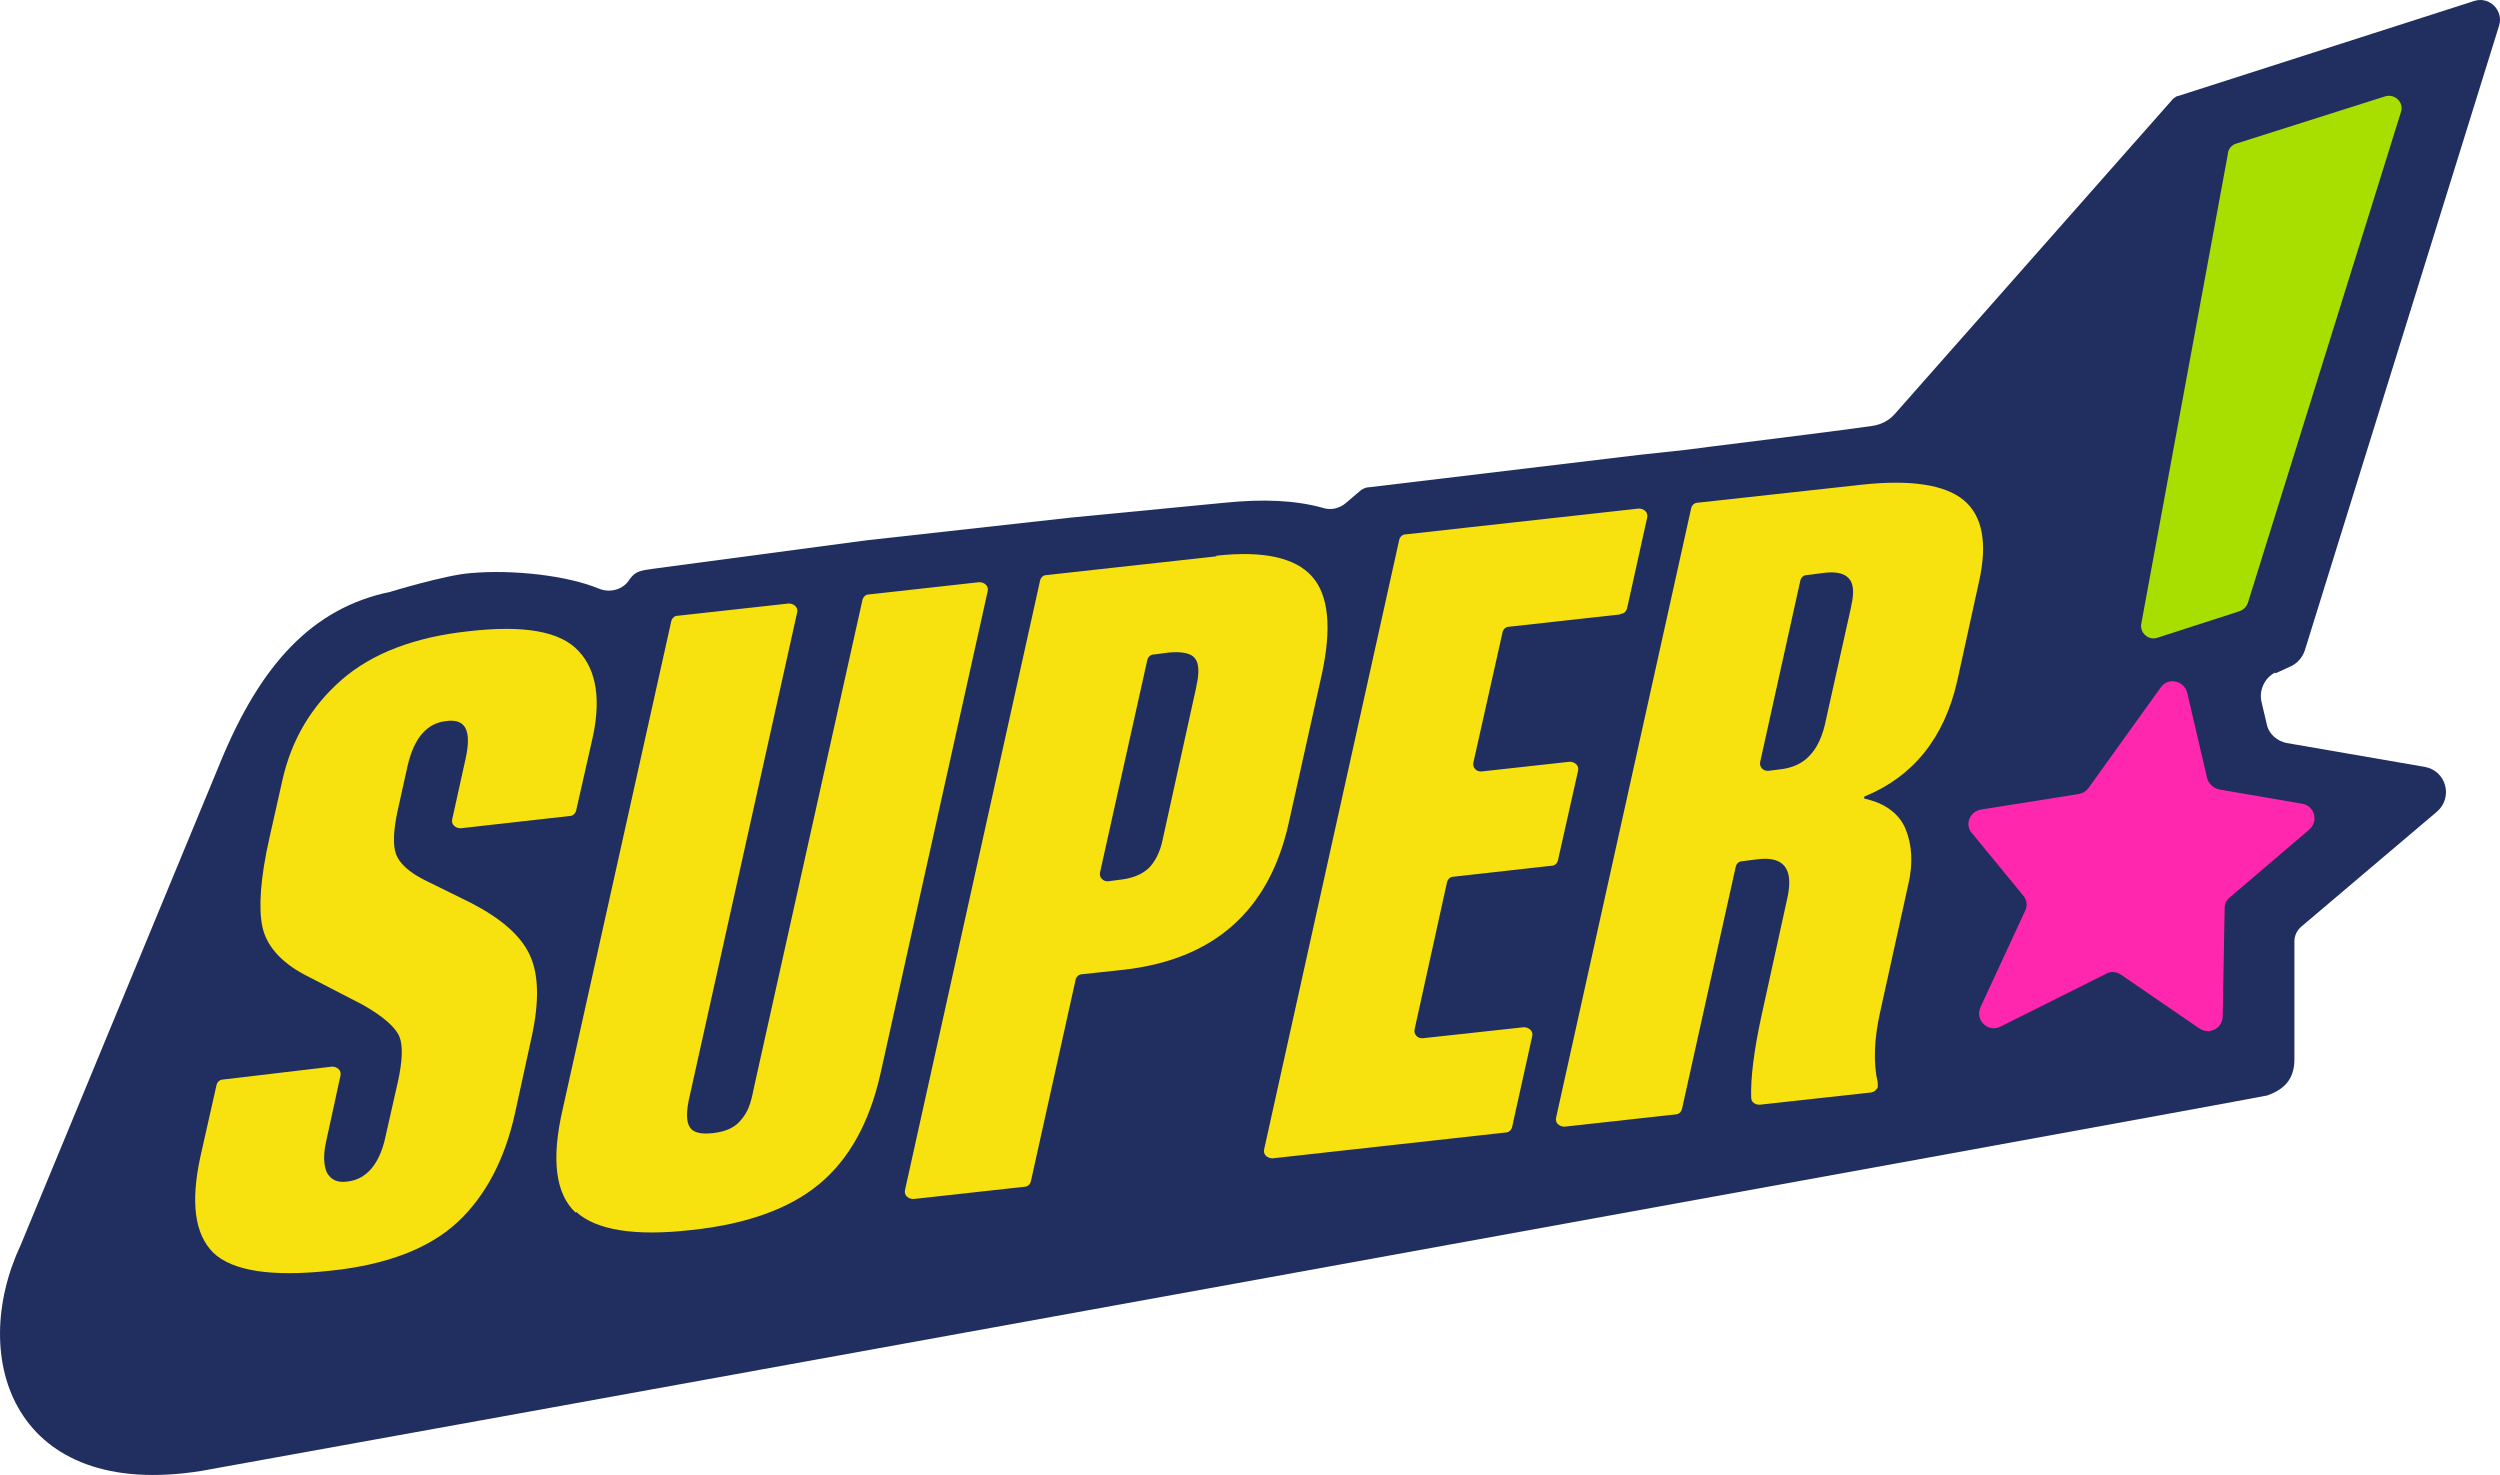
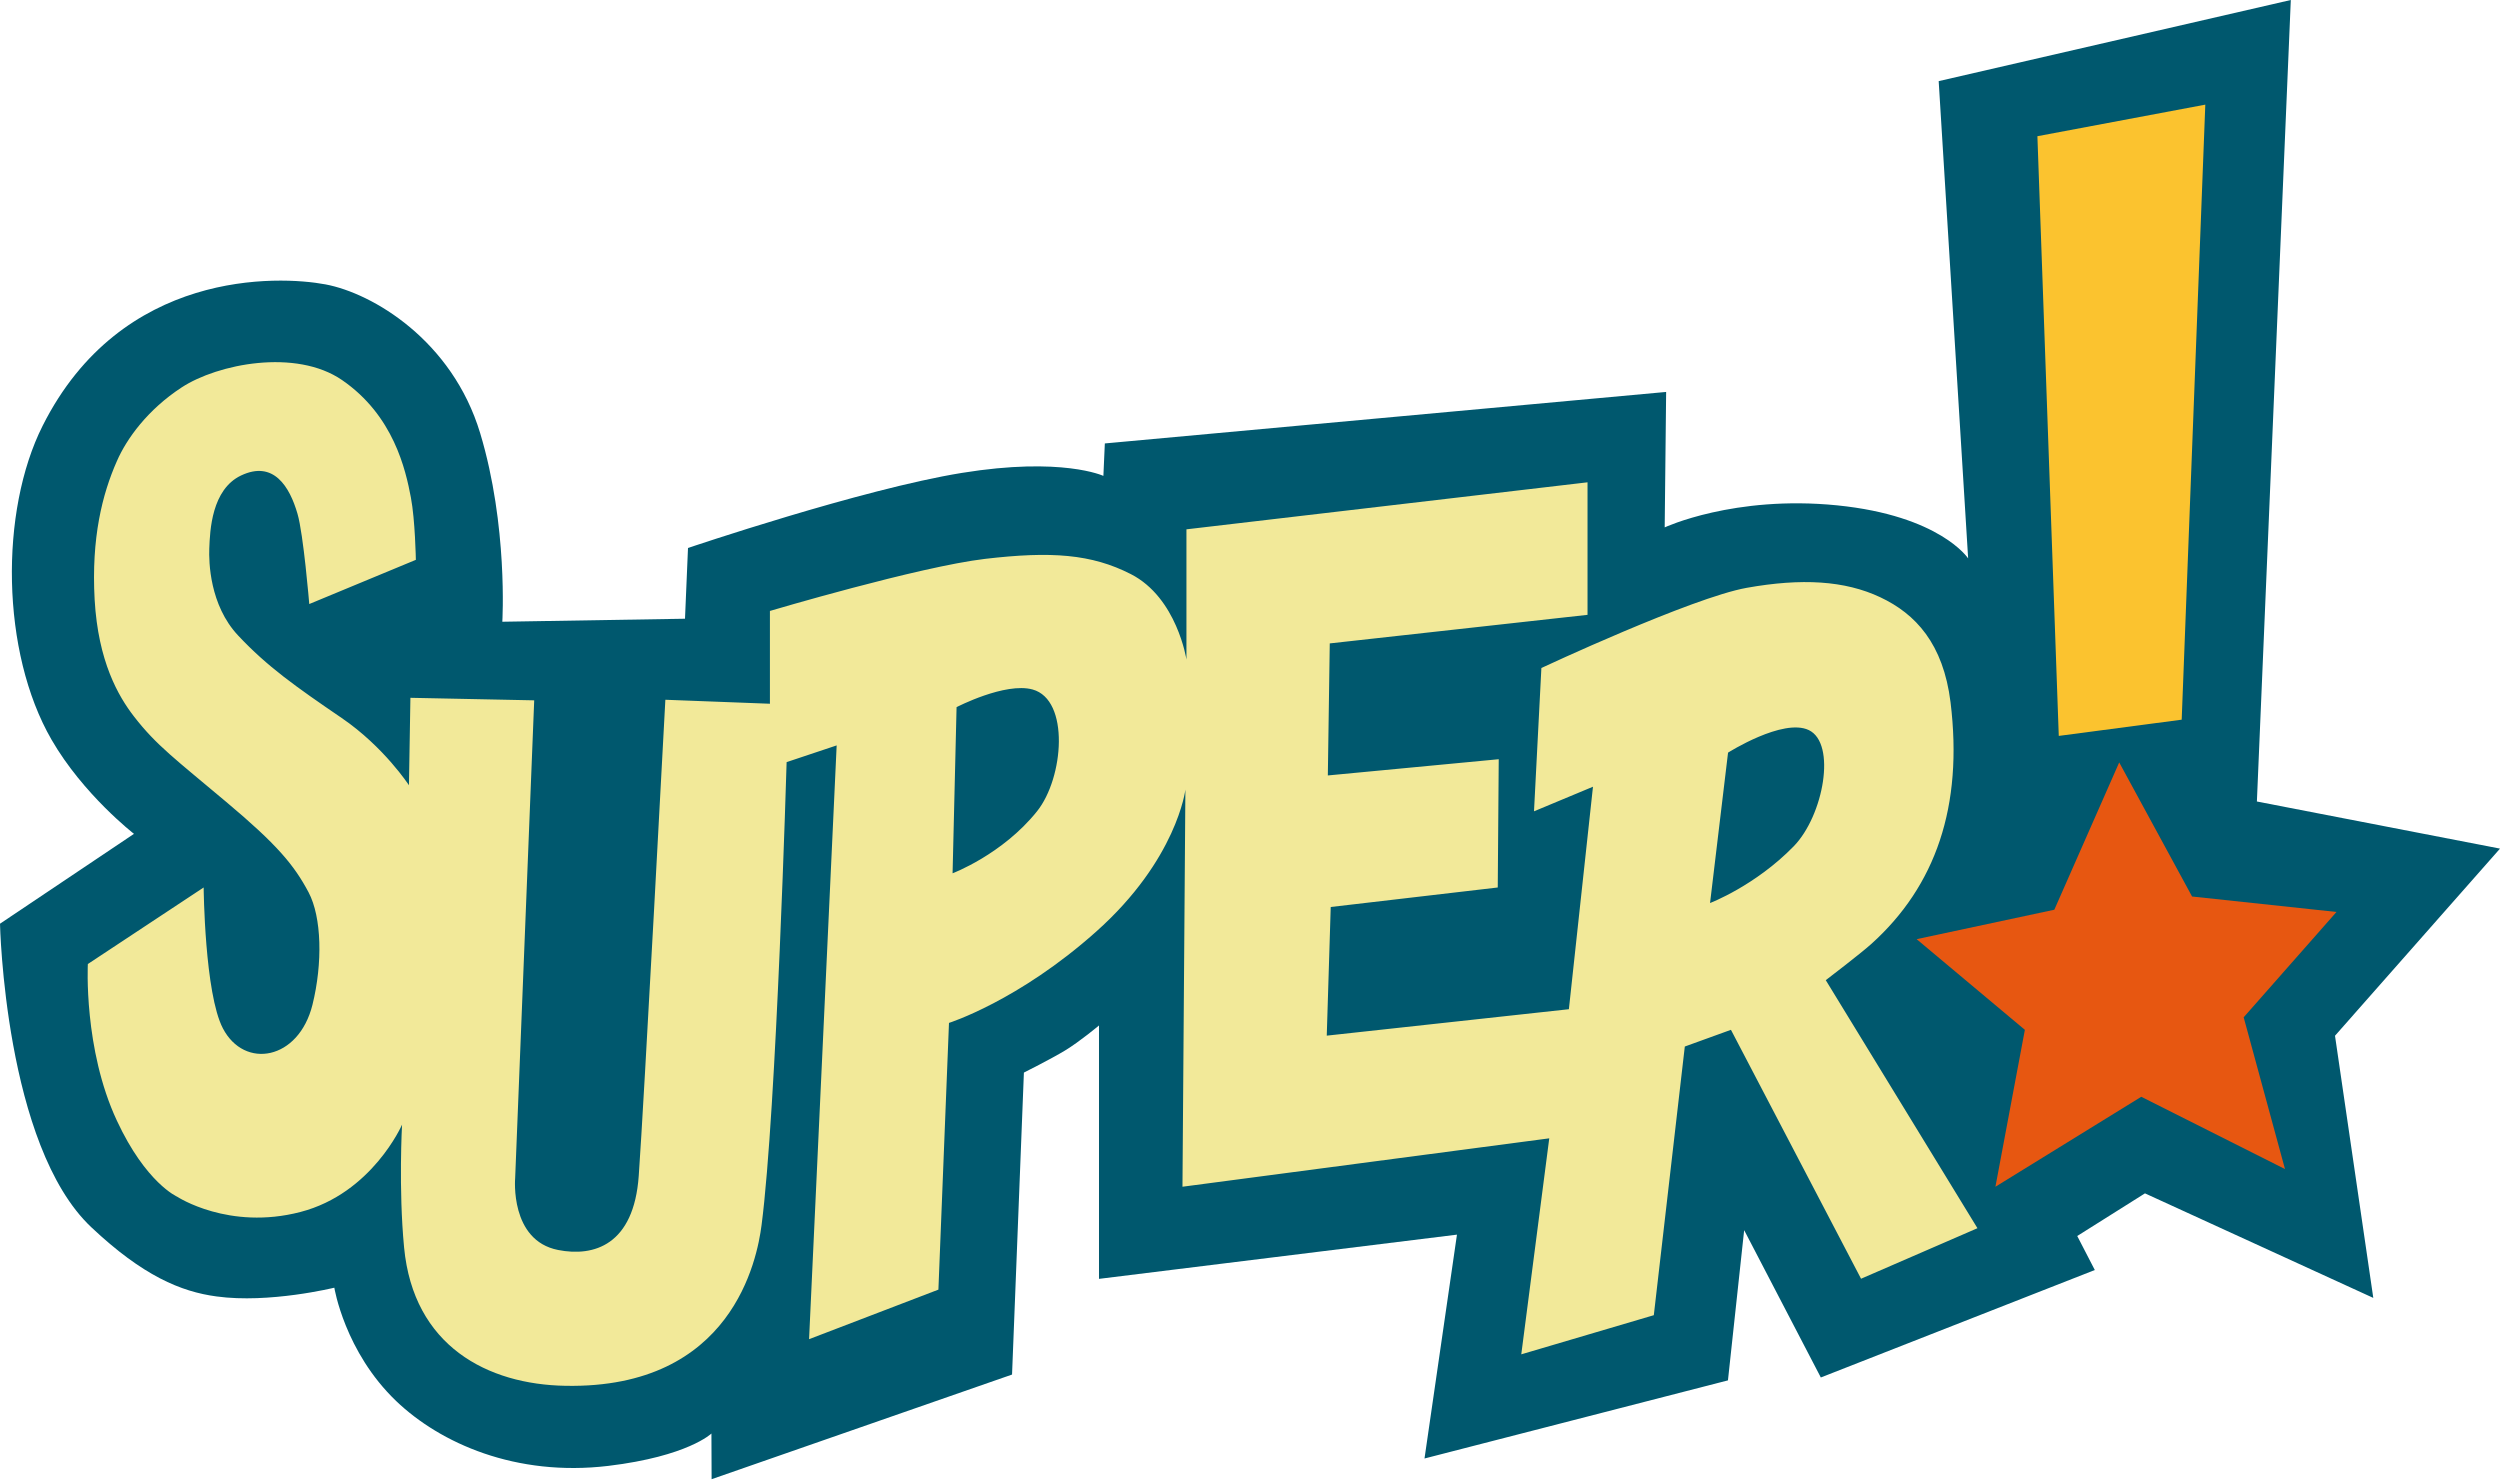
- <svg xmlns="http://www.w3.org/2000/svg" id="Layer_2" viewBox="0 0 387.04 228.35">
-   <defs>
-     <style>.cls-3{fill:#f7e10f}</style>
-   </defs>
-   <g id="Layer_1-2" data-name="Layer_1">
-     <path d="m352.31 104.23 2.4-1.1q1.5-.75 2.1-2.4l30.1-96.8c.7-2.3-1.5-4.5-3.8-3.8l-45.8 14.7c-.3 0-.5.2-.8.4s-.1.1-.2.2l-43 48.7c-.9 1-2.1 1.6-3.4 1.8-6.9 1-28.4 3.6-28.8 3.7l-7.4.8-41.7 5c-.6 0-1.2.3-1.6.7l-2 1.7c-1 .9-2.4 1.2-3.6.8-4.3-1.2-9.3-1.4-15.2-.8l-23.8 2.3-31.5 3.5-33 4.4c-2.2.3-2.9.4-3.8 1.6-1 1.7-3.1 2.2-4.8 1.5-4.8-2-13.2-3-19.9-2.4-3.9.3-12.4 2.9-12.4 2.9-12.1 2.5-20.1 11.3-26.3 26.4l-30.9 74.7c-8.3 17.7-1 39.6 27.9 35 .3 0 314.6-57 319.7-58.1h.1c2.3-.8 4.3-2.2 4.3-5.6v-18.3c0-.9.4-1.7 1.1-2.3l21-17.8c2.5-2.2 1.4-6.3-1.9-6.9l-21.4-3.7c-1.5-.3-2.8-1.4-3.1-3l-.8-3.4c-.4-1.8.5-3.7 2.1-4.5z" style="fill:#202e60" />
-     <path d="m305.41 129.13 7.8 9.5c.6.7.7 1.6.3 2.4l-6.9 14.9c-.9 2 1.2 4 3.1 3l16.4-8.2c.7-.4 1.6-.3 2.3.2l12.1 8.3c1.5 1 3.6 0 3.6-1.9l.3-16.7c0-.7.3-1.3.8-1.7l12.3-10.5c1.5-1.3.8-3.7-1.1-4l-12.8-2.2c-.9-.2-1.6-.8-1.9-1.7l-3.1-13.3c-.5-1.9-3-2.4-4.1-.8l-11.2 15.6q-.6.75-1.5.9l-15.1 2.4c-1.8.3-2.6 2.4-1.4 3.7z" style="fill:#ff27ad" />
-     <path d="m344.91 23.83-13.4 72.7c-.3 1.4 1.1 2.7 2.5 2.2l12.7-4.1c.6-.2 1.1-.7 1.3-1.3l23.7-76c.5-1.5-1-2.9-2.5-2.4l-23 7.3c-.7.2-1.2.8-1.3 1.5z" style="fill:#a8de00" />
-     <path d="M33.01 193.93c-2.9-2.9-3.5-7.8-2-14.8l2.5-11.1c.1-.5.5-.9 1-.9l16.9-2c.8 0 1.5.6 1.3 1.4l-2.2 10.1c-.5 2.2-.4 3.8.1 4.9.6 1.1 1.6 1.6 3.1 1.4 3-.3 5.1-2.7 6-7.1l1.9-8.4c.7-3.2.8-5.6.2-7s-2.5-3.1-5.7-4.9l-8.9-4.6c-3.8-2-6-4.6-6.6-7.5s-.3-7.5 1.1-13.7l2-8.9c1.4-6.3 4.5-11.5 9.2-15.6s11.3-6.6 19.6-7.5c8.6-1 14.3 0 17.1 3.1 2.8 3 3.5 7.7 2 14l-2.4 10.6c-.1.5-.5.9-1 .9l-16.9 1.9c-.8 0-1.5-.6-1.3-1.4l2.1-9.5c.9-4.2 0-6.1-3-5.7q-4.5.45-6 6.9l-1.6 7.2c-.6 2.9-.7 5.1-.2 6.5s2 2.8 4.4 4l7.3 3.6c4.6 2.4 7.6 5 9 8s1.5 7.2.3 12.7l-2.6 11.9c-1.6 7.2-4.6 12.8-8.9 16.8s-10.9 6.6-19.7 7.5c-9.2 1-15.2 0-18.1-2.8M89.11 187.73c-3.1-2.9-3.8-8.2-2-16l16.8-75.5c.1-.5.5-.9 1-.9l17.2-1.9c.8 0 1.5.6 1.3 1.4l-16.6 74.7c-.6 2.5-.6 4.1 0 5 .5.8 1.7 1.1 3.5.9q2.85-.3 4.2-1.8c1.35-1.5 1.7-2.7 2.2-5.2l16.8-75.5c.1-.5.5-.9 1-.9l17.1-1.9c.8 0 1.5.6 1.3 1.4l-16.6 74.7c-1.7 7.6-4.9 13.3-9.5 17.1s-11.2 6.2-19.8 7.1c-8.8 1-14.7 0-17.8-2.8zM188.31 86.03c7.3-.8 12.2.3 14.8 3.2q3.9 4.35 1.5 15.3l-5.1 22.9c-3 13.5-11.5 21.1-25.5 22.7l-6.5.7c-.5 0-.9.4-1 .9l-6.9 31.1c-.1.5-.5.9-1 .9l-17.2 1.9c-.8 0-1.5-.6-1.3-1.4l20.9-94.3c.1-.5.5-.9 1-.9l26.3-2.9zm-3.1 20.2c.5-2.1.4-3.5-.2-4.3s-2-1.1-4.1-.9l-2.3.3c-.5 0-.9.4-1 .9l-7.3 32.8c-.2.8.5 1.5 1.3 1.4l1.5-.2c2.1-.2 3.6-.8 4.7-1.8 1-1 1.8-2.5 2.2-4.5l5.2-23.6zM250.81 95.13l-17.2 1.9c-.5 0-.9.4-1 .9l-4.5 20.1c-.2.8.5 1.5 1.3 1.4l13.6-1.5c.8 0 1.5.6 1.3 1.4l-3.1 13.8c-.1.5-.5.9-1 .9l-15.2 1.7c-.5 0-.9.4-1 .9l-5 22.7c-.2.8.5 1.5 1.3 1.4l15.6-1.7c.8 0 1.5.6 1.3 1.4l-3.1 14c-.1.5-.5.9-1 .9l-36.1 4c-.8 0-1.5-.6-1.3-1.4l20.9-94.3c.1-.5.5-.9 1-.9l36.1-4c.8 0 1.5.6 1.3 1.4l-3.1 14c-.1.5-.5.9-1 .9zM291.11 156.53c-1 4.4-1.1 8.1-.4 11.1v.7c-.2.4-.5.7-1 .8l-17.3 1.9c-.7 0-1.3-.4-1.3-1.1-.1-2.9.4-7.2 1.6-12.7l4-18.2c1-4.5-.5-6.5-4.6-6l-2.4.3c-.5 0-.9.4-1 .9l-8.3 37.4c-.1.5-.5.9-1 .9l-17.2 1.9c-.8 0-1.5-.6-1.3-1.4l20.9-94.3c.1-.5.5-.9 1-.9l25.5-2.8c7.5-.8 12.8 0 15.7 2.4s3.7 6.6 2.4 12.5l-3.4 15.5c-2 8.8-6.8 14.8-14.4 17.9v.3c3.2.7 5.4 2.3 6.4 4.7s1.2 5.4.4 8.7zm-4.5-62.8c.5-2.1.3-3.5-.4-4.2-.7-.8-2.1-1.1-4.1-.8l-2.4.3c-.5 0-.9.4-1 .9l-6.2 28c-.2.8.5 1.5 1.3 1.4l1.6-.2c2-.2 3.6-.9 4.7-2.1 1.2-1.2 2.1-3.1 2.6-5.7l3.9-17.5z" class="cls-3" />
-   </g>
+ <svg xmlns="http://www.w3.org/2000/svg" xml:space="preserve" viewBox="0 0 1000 591.68">
+   <path fill="#00586e" d="M53.594 333.539 0 369.485s1.864 88.77 36.53 121.418c20.597 19.432 35.871 25.772 50.057 27.671 21.07 2.913 47.144-3.497 47.144-3.497s4.117 25.612 24.758 45.359c17.604 16.828 47.803 30.35 84.848 25.917 31.863-3.842 41.237-12.946 41.237-12.946l.069 18.273 120.175-41.857 4.741-120.788s10.573-5.287 16.439-8.824c5.911-3.577 13.601-10.028 13.601-10.028v101.362l143.184-17.688-12.982 89.543 121.378-31.249 6.485-60.084 30.665 58.926 109.596-42.986-7.03-13.606 27.092-17.058 91.329 41.816L934 414.3l66.001-74.854-97.245-18.848L916.322 0l-140.85 32.453 11.782 190.903s-11.162-17.063-52.439-21.221c-41.231-4.119-68.938 8.822-68.938 8.822l.58-54.18-224.524 20.6-.579 12.98s-16.479-7.697-56.557-1.203c-40.099 6.49-109.597 30.042-109.597 30.042L274 247.49l-73.07 1.206s2.328-38.321-8.864-75.438c-11.192-37.115-43.016-55.965-61.868-59.503-18.853-3.534-81.654-6.098-113.139 56.55C-.159 204.507.385 260.822 20.597 295.84c12.666 21.955 32.997 37.699 32.997 37.699" />
+   <path fill="#e75711" d="m766.652 375.666 43.296 36.266-11.776 62.762 58.335-35.985 57.486 28.915-16.523-60.704 37.12-42.132-57.757-6.181-29.15-53.638-25.957 58.925z" />
+   <path fill="#fbc32f" d="m823.509 294.363 49.168-6.495 9.443-246.012-67.16 12.629z" />
+   <path fill="#f2e999" d="M730.308 392.07s13.921-10.612 18.272-14.54c25.688-23.155 36.725-54.988 31.639-96.612-2.918-23.477-13.995-35.371-28.102-42.015-14.186-6.688-31.442-7.697-53.443-3.77-22.035 3.965-82.119 32.063-82.119 32.063l-2.953 57.329 23.589-9.838-9.639 88.999-96.85 10.573 1.589-51.46 66.811-7.805.39-51.306-68.359 6.491.77-52.817 103.11-11.427v-53.012l-160.437 18.81v52.083s-3.768-24.719-22.226-34.165c-15.744-8.045-31.833-9.209-58.34-6.101-26.503 3.147-86.043 20.83-86.043 20.83v37.115l-41.821-1.591s-8.624 162.729-10.647 190.396c-1.944 27.716-17.918 32.532-32.254 29.694-19.396-3.807-17.183-28.721-17.183-28.721l7.619-191.139-49.517-1.012-.584 34.981s-9.988-15.352-26.892-26.895c-18.383-12.551-29.775-20.563-41.433-33-11.427-12.161-11.737-29.535-11.542-34.744.27-7.27.935-23.669 12.706-29.267 13.021-6.177 19.438 4.471 22.58 15.316 2.378 8.045 4.707 36.103 4.707 36.103l42.636-17.683s-.274-15.895-1.983-24.913c-2.104-11.152-6.916-32.8-27.521-46.985-18.492-12.71-49.786-6.491-64.202 2.95-13.565 8.863-22 20.521-25.882 29.463-5.826 13.174-10.259 30.627-8.899 55.383 1.399 24.758 9.479 38.671 15.739 46.756 8.939 11.576 16.789 17.247 36.92 34.202 20.292 17.018 27.092 25.177 32.918 36.14 5.252 9.953 5.677 28.291 1.559 44.97-5.521 22.189-27.211 25.962-35.835 9.444-7.306-13.956-7.695-56.353-7.695-56.353l-46.323 30.619s-1.789 33.972 11.617 62.657c11.622 24.983 24.134 30.43 24.134 30.43s20.636 13.562 49.281 6.096c28.681-7.454 40.652-34.937 40.652-34.937s-1.438 25.464.814 49.128c3.738 39.453 33.388 54.837 64.632 55.342 66.77 1.21 76.604-50.796 78.352-64.246 5.986-45.975 10.029-185.23 10.029-185.23l20.016-6.686-11.037 237.51 51.734-19.821 4.232-106.688s27.786-8.779 58.801-36.451c32.413-28.841 35.761-56.861 35.761-56.861l-1.169 158.838 146.716-19.357-11.192 86.402 53.014-15.659 12.397-107.463 18.457-6.686 52.04 99.567 46.563-20.211zm-315.502-67.545c-13.836 17.288-33.777 24.793-33.777 24.793l1.599-66.462s19.427-10.065 30.39-7.067c14.963 4.117 12.51 35.36 1.788 48.736m302.72 13.952c-15.43 15.859-33.508 22.734-33.508 22.734l7.2-60.16s21.99-13.92 32.288-9.023c11.158 5.326 5.947 34.126-5.98 46.449" />
</svg>
